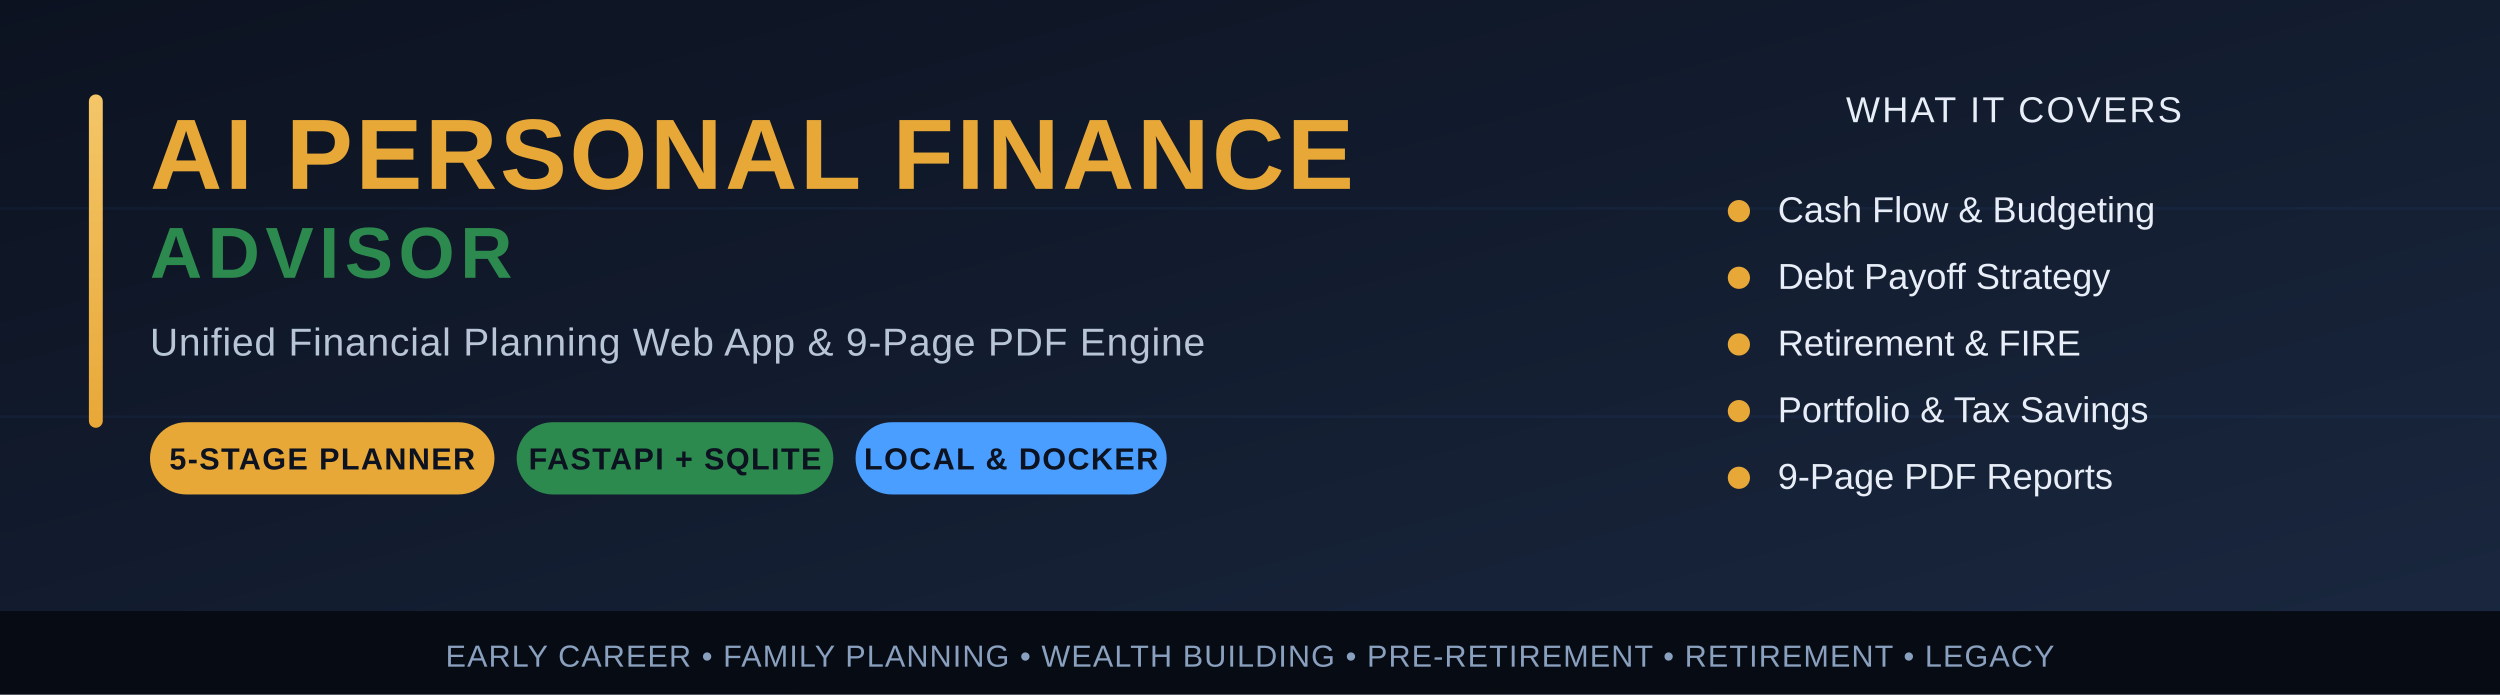
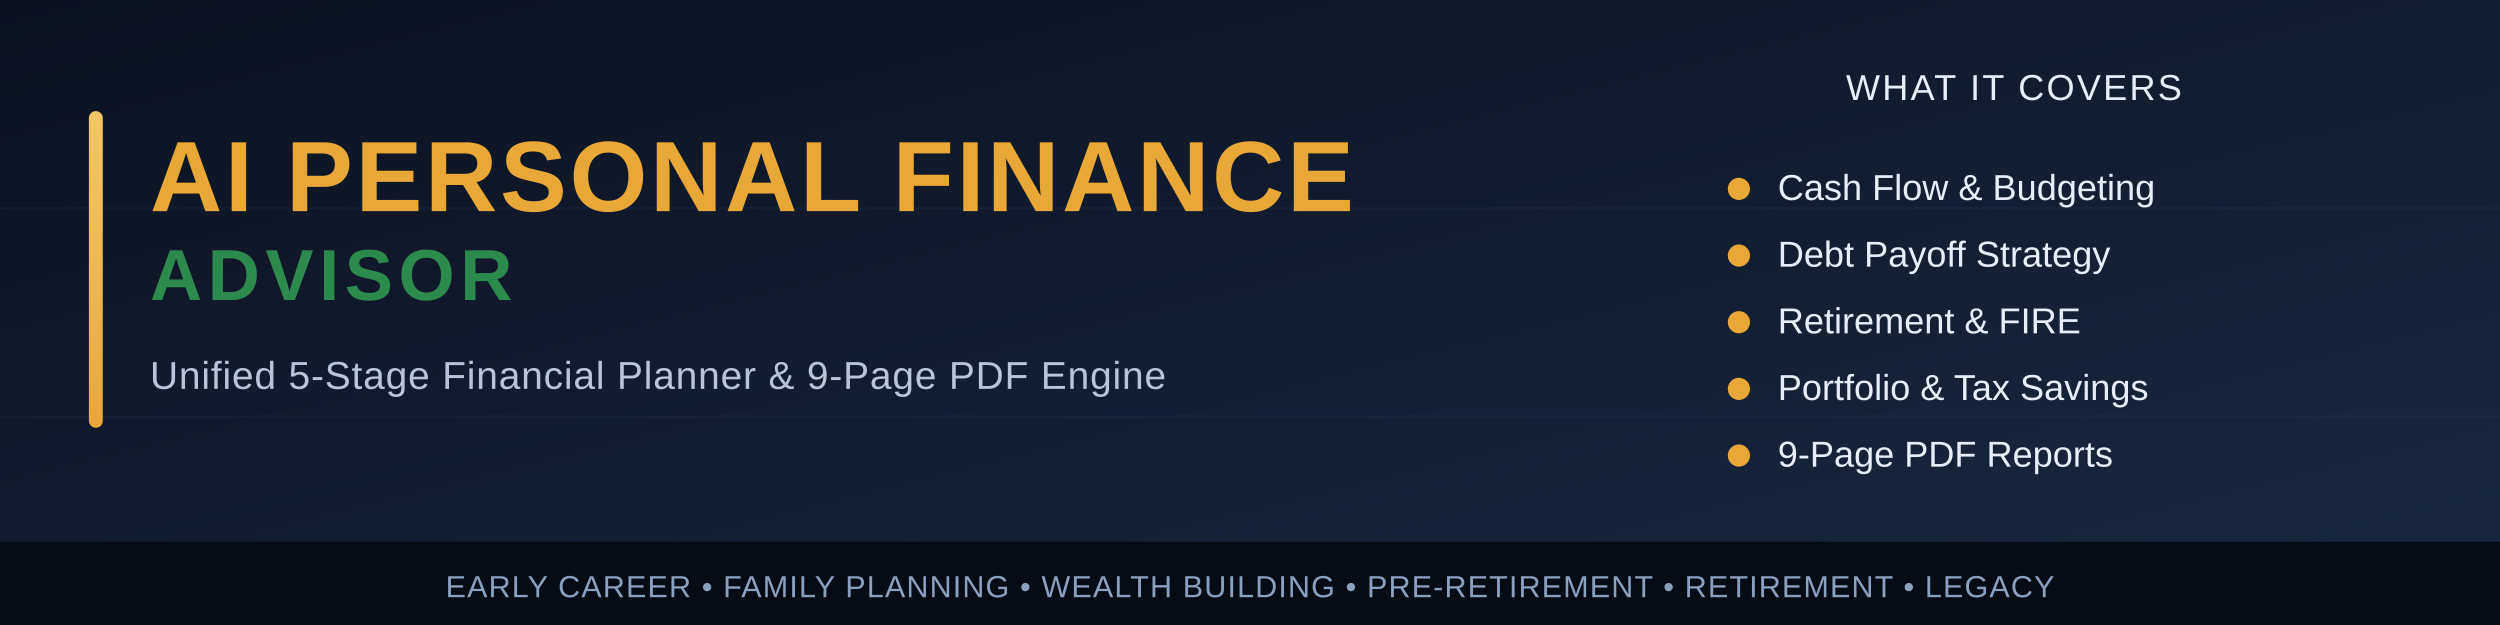
- <svg xmlns="http://www.w3.org/2000/svg" viewBox="0 0 900 250" width="900" height="250" role="img" aria-label="AI Personal Finance Advisor">
+ <svg xmlns="http://www.w3.org/2000/svg" viewBox="0 0 900 225" width="900" height="225" role="img" aria-label="AI Personal Finance Advisor">
  <defs>
    <linearGradient id="bg" x1="0" y1="0" x2="1" y2="1">
      <stop offset="0%" stop-color="#0c1220" />
      <stop offset="100%" stop-color="#1a2840" />
    </linearGradient>
    <linearGradient id="goldBar" x1="0" y1="0" x2="0" y2="1">
      <stop offset="0%" stop-color="#f4c668" />
      <stop offset="100%" stop-color="#e8a838" />
    </linearGradient>
    <style>
      .title { font-family: 'Helvetica Neue', Arial, sans-serif; font-weight: 800; font-size: 36px; letter-spacing: 1px; fill: #e8a838; }
      .subtitle { font-family: 'Helvetica Neue', Arial, sans-serif; font-weight: 700; font-size: 26px; letter-spacing: 2px; fill: #2d8a4e; }
      .tagline { font-family: 'Helvetica Neue', Arial, sans-serif; font-weight: 500; font-size: 14px; fill: #b8c5d6; letter-spacing: 0.3px; }
-       .badge { font-family: 'Helvetica Neue', Arial, sans-serif; font-weight: 700; font-size: 11px; fill: #0c1220; letter-spacing: 0.5px; }
      .feature { font-family: 'Helvetica Neue', Arial, sans-serif; font-weight: 500; font-size: 13px; fill: #e8eef7; }
      .footer { font-family: 'Helvetica Neue', Arial, sans-serif; font-weight: 500; font-size: 11px; fill: #8aa0bf; letter-spacing: 0.4px; }
    </style>
  </defs>
-   <rect width="900" height="250" fill="url(#bg)" />
+   <rect width="900" height="225" fill="url(#bg)" />
  <g opacity="0.05" stroke="#4a9eff" stroke-width="1">
    <line x1="0" y1="75" x2="900" y2="75" />
    <line x1="0" y1="150" x2="900" y2="150" />
  </g>
-   <rect x="32" y="34" width="5" height="120" rx="2.5" fill="url(#goldBar)" />
-   <text x="54" y="68" class="title">AI PERSONAL FINANCE</text>
-   <text x="54" y="100" class="subtitle">ADVISOR</text>
-   <text x="54" y="128" class="tagline">Unified Financial Planning Web App &amp; 9-Page PDF Engine</text>
-   <g>
-     <rect x="54" y="152" width="124" height="26" rx="13" fill="#e8a838" />
-     <text x="116" y="169" class="badge" text-anchor="middle">5-STAGE PLANNER</text>
-     <rect x="186" y="152" width="114" height="26" rx="13" fill="#2d8a4e" />
-     <text x="243" y="169" class="badge" text-anchor="middle" fill="#ffffff">FASTAPI + SQLITE</text>
-     <rect x="308" y="152" width="112" height="26" rx="13" fill="#4a9eff" />
-     <text x="364" y="169" class="badge" text-anchor="middle" fill="#0c1220">LOCAL &amp; DOCKER</text>
-   </g>
-   <g transform="translate(620, 44)">
+   <rect x="32" y="40" width="5" height="114" rx="2.5" fill="url(#goldBar)" />
+   <text x="54" y="76" class="title">AI PERSONAL FINANCE</text>
+   <text x="54" y="108" class="subtitle">ADVISOR</text>
+   <text x="54" y="140" class="tagline">Unified 5-Stage Financial Planner &amp; 9-Page PDF Engine</text>
+   <g transform="translate(620, 36)">
    <text x="105" y="0" class="feature" font-weight="700" fill="#e8a838" font-size="13" letter-spacing="0.8" text-anchor="middle">WHAT IT COVERS</text>
    <g transform="translate(0, 26)">
      <circle cx="6" cy="6" r="4" fill="#e8a838" />
      <text x="20" y="10" class="feature">Cash Flow &amp; Budgeting</text>
    </g>
    <g transform="translate(0, 50)">
      <circle cx="6" cy="6" r="4" fill="#e8a838" />
      <text x="20" y="10" class="feature">Debt Payoff Strategy</text>
    </g>
    <g transform="translate(0, 74)">
      <circle cx="6" cy="6" r="4" fill="#e8a838" />
      <text x="20" y="10" class="feature">Retirement &amp; FIRE</text>
    </g>
    <g transform="translate(0, 98)">
      <circle cx="6" cy="6" r="4" fill="#e8a838" />
      <text x="20" y="10" class="feature">Portfolio &amp; Tax Savings</text>
    </g>
    <g transform="translate(0, 122)">
      <circle cx="6" cy="6" r="4" fill="#e8a838" />
      <text x="20" y="10" class="feature">9-Page PDF Reports</text>
    </g>
  </g>
-   <rect x="0" y="220" width="900" height="30" fill="#070b14" />
-   <text x="450" y="240" class="footer" text-anchor="middle">EARLY CAREER  •  FAMILY PLANNING  •  WEALTH BUILDING  •  PRE-RETIREMENT  •  RETIREMENT  •  LEGACY</text>
+   <rect x="0" y="195" width="900" height="30" fill="#070b14" />
+   <text x="450" y="215" class="footer" text-anchor="middle">EARLY CAREER  •  FAMILY PLANNING  •  WEALTH BUILDING  •  PRE-RETIREMENT  •  RETIREMENT  •  LEGACY</text>
</svg>
